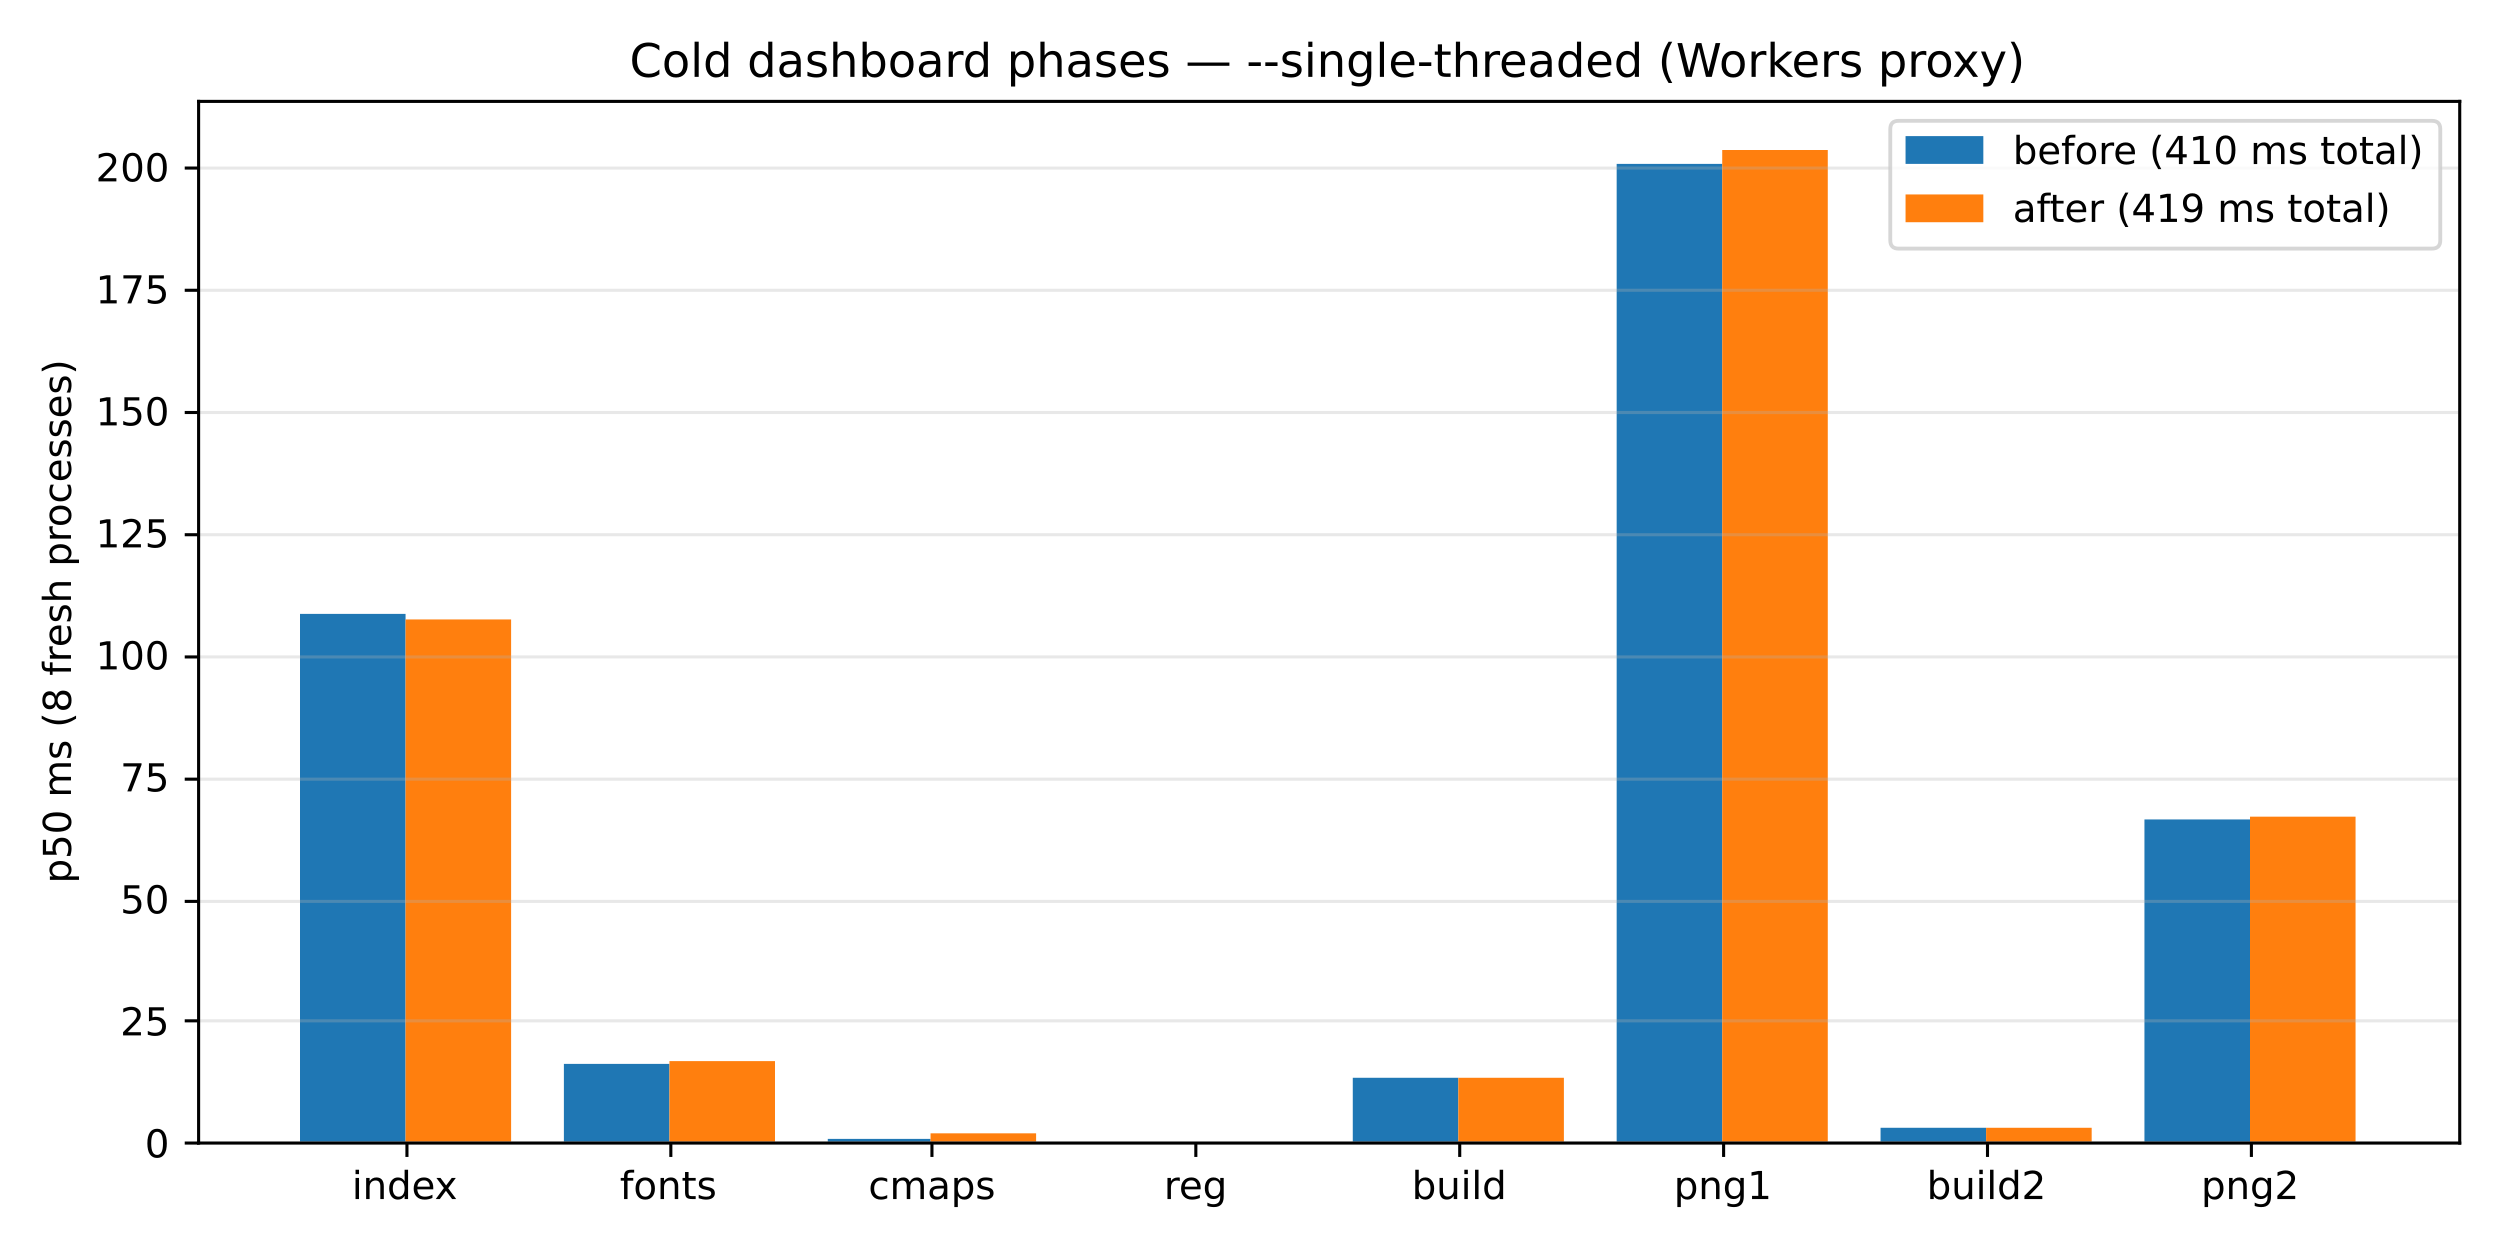
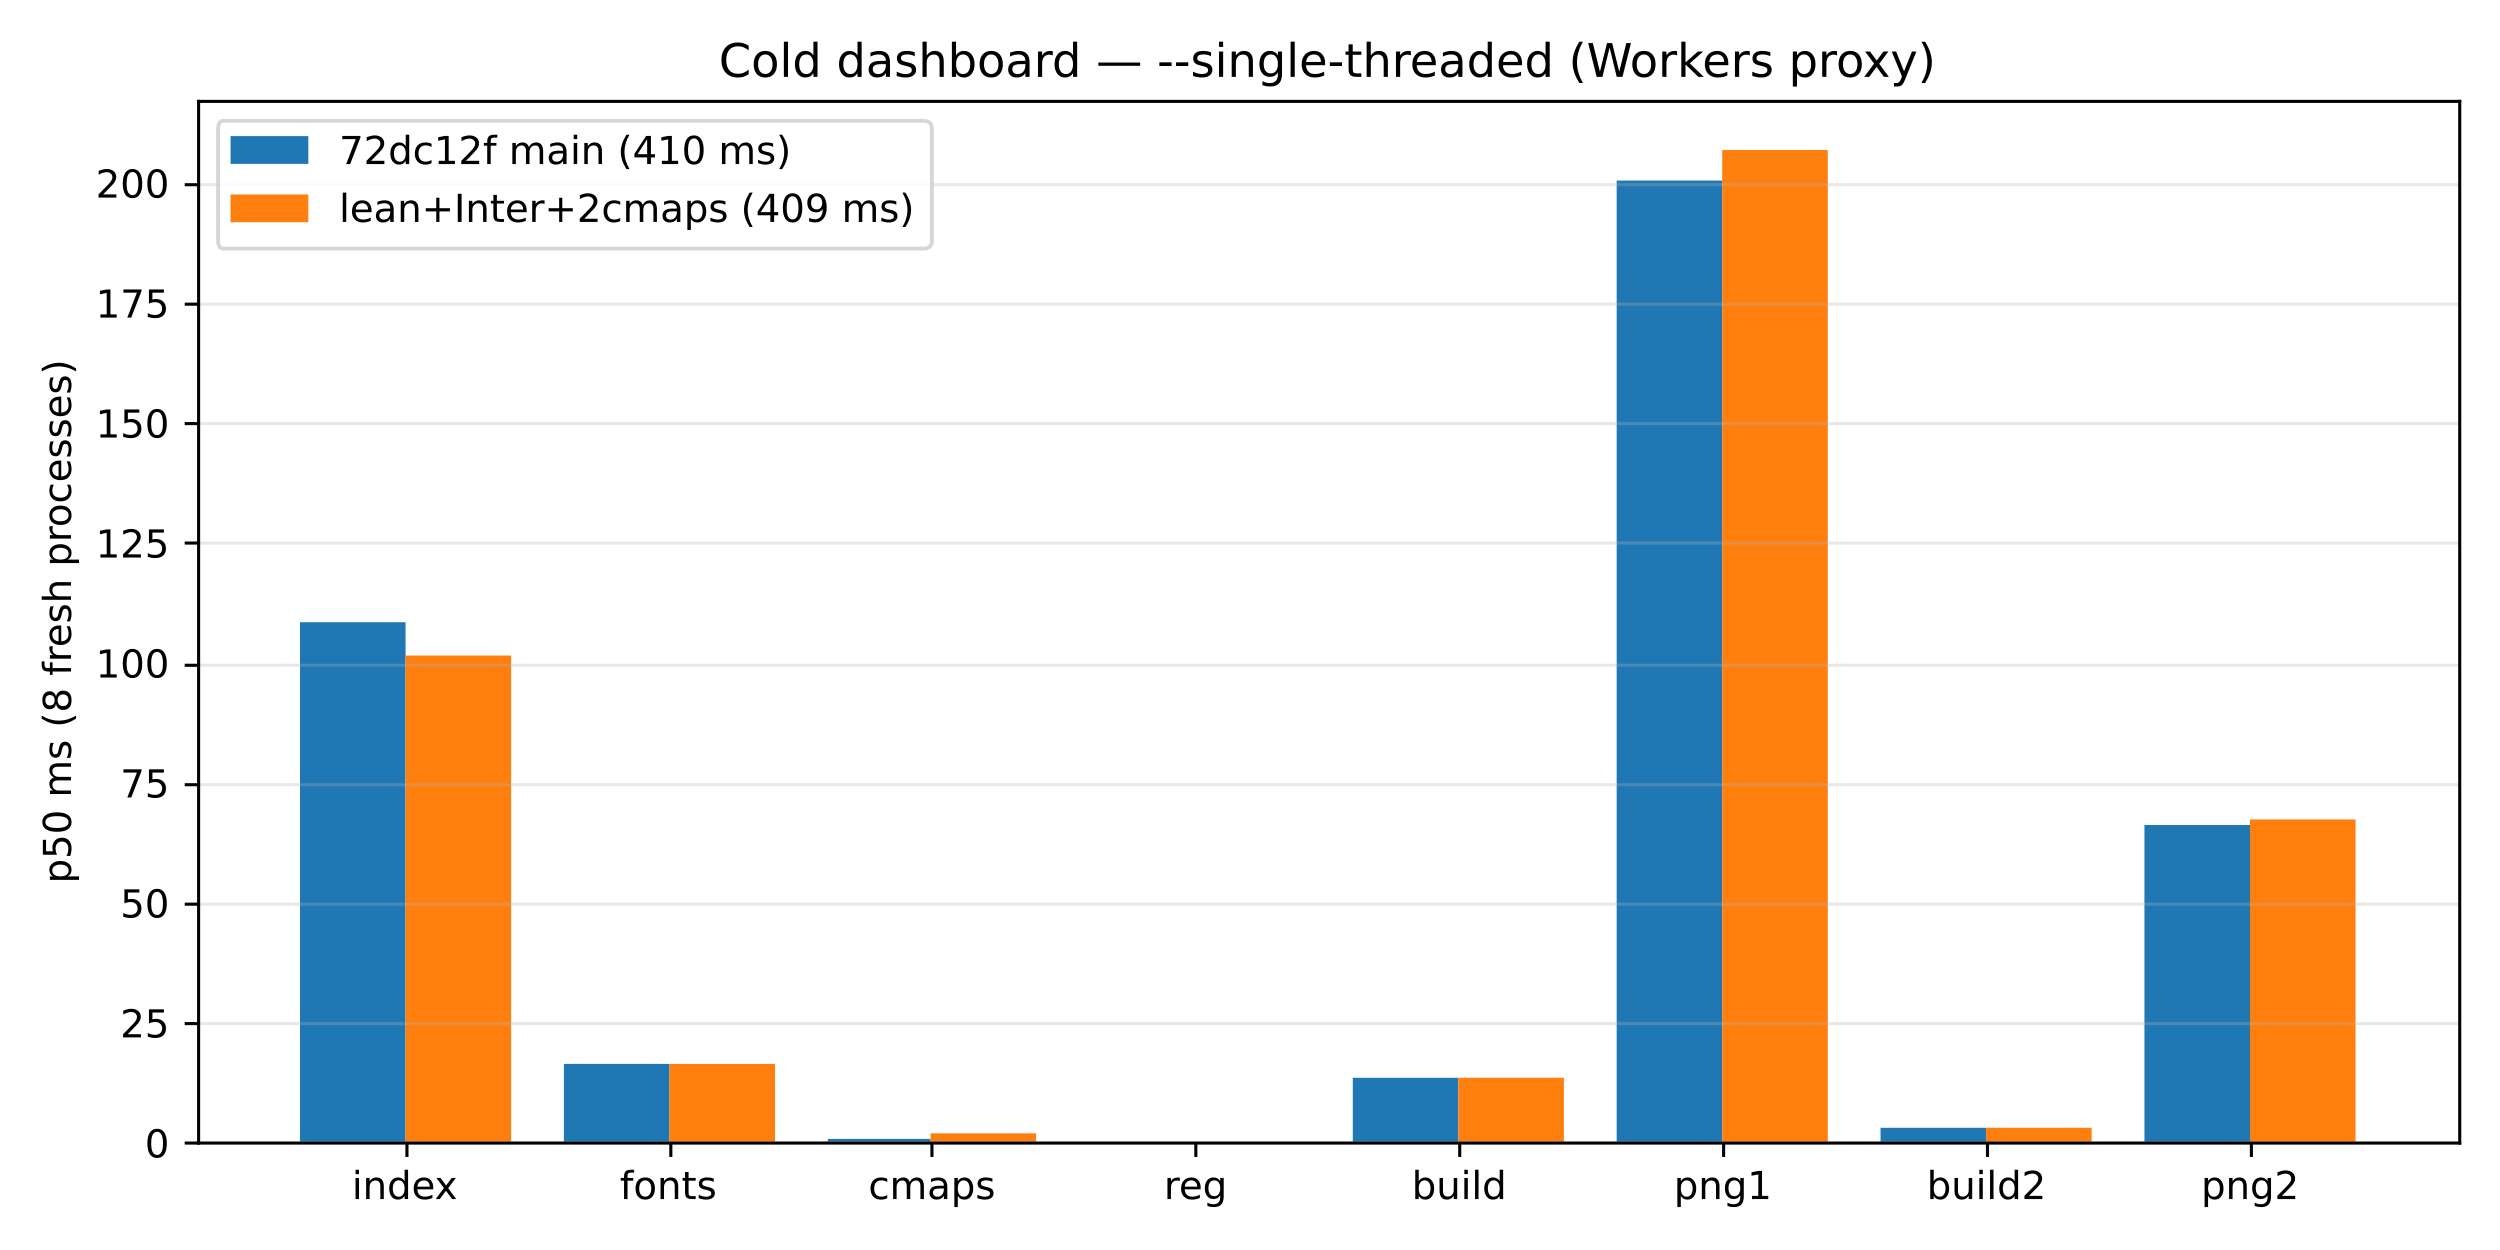
<svg xmlns="http://www.w3.org/2000/svg" width="900" height="450" viewBox="0 0 900 450">
  <rect width="900" height="450" fill="#ffffff" />
  <rect x="71" y="36" width="814" height="375" fill="#ffffff" stroke="none" />
  <clipPath id="c0">
    <rect x="70.698" y="36.005" width="814.302" height="375.384" />
  </clipPath>
  <g clip-path="url(#c0)" data-artist="artist/0/bar">
-     <rect x="108" y="221" width="38" height="190" fill="#1f77b4" stroke="none" />
+     <rect x="108" y="224" width="38" height="187" fill="#1f77b4" stroke="none" />
    <rect x="203" y="383" width="38" height="28" fill="#1f77b4" stroke="none" />
    <rect x="298" y="410" width="37" height="1" fill="#1f77b4" stroke="none" />
    <rect x="487" y="388" width="38" height="23" fill="#1f77b4" stroke="none" />
-     <rect x="582" y="59" width="38" height="352" fill="#1f77b4" stroke="none" />
+     <rect x="582" y="65" width="38" height="346" fill="#1f77b4" stroke="none" />
    <rect x="677" y="406" width="38" height="5" fill="#1f77b4" stroke="none" />
-     <rect x="772" y="295" width="38" height="116" fill="#1f77b4" stroke="none" />
+     <rect x="772" y="297" width="38" height="114" fill="#1f77b4" stroke="none" />
  </g>
  <clipPath id="c1">
    <rect x="70.698" y="36.005" width="814.302" height="375.384" />
  </clipPath>
  <g clip-path="url(#c1)" data-artist="artist/1/bar">
-     <rect x="146" y="223" width="38" height="188" fill="#ff7f0e" stroke="none" />
-     <rect x="241" y="382" width="38" height="29" fill="#ff7f0e" stroke="none" />
+     <rect x="146" y="236" width="38" height="175" fill="#ff7f0e" stroke="none" />
+     <rect x="241" y="383" width="38" height="28" fill="#ff7f0e" stroke="none" />
    <rect x="335" y="408" width="38" height="3" fill="#ff7f0e" stroke="none" />
    <rect x="525" y="388" width="38" height="23" fill="#ff7f0e" stroke="none" />
    <rect x="620" y="54" width="38" height="357" fill="#ff7f0e" stroke="none" />
    <rect x="715" y="406" width="38" height="5" fill="#ff7f0e" stroke="none" />
-     <rect x="810" y="294" width="38" height="117" fill="#ff7f0e" stroke="none" />
+     <rect x="810" y="295" width="38" height="116" fill="#ff7f0e" stroke="none" />
  </g>
  <text x="126.682" y="431.663" font-family="DejaVu Sans" font-size="13.889" fill="#000000">index</text>
  <text x="223.144" y="431.663" font-family="DejaVu Sans" font-size="13.889" fill="#000000">fonts</text>
  <text x="312.621" y="431.663" font-family="DejaVu Sans" font-size="13.889" fill="#000000">cmaps</text>
  <text x="419.021" y="431.663" font-family="DejaVu Sans" font-size="13.889" fill="#000000">reg</text>
  <text x="508.232" y="431.663" font-family="DejaVu Sans" font-size="13.889" fill="#000000">build</text>
  <text x="602.577" y="431.663" font-family="DejaVu Sans" font-size="13.889" fill="#000000">png1</text>
  <text x="693.624" y="431.663" font-family="DejaVu Sans" font-size="13.889" fill="#000000">build2</text>
  <text x="792.391" y="431.663" font-family="DejaVu Sans" font-size="13.889" fill="#000000">png2</text>
  <path d="M146.5 411.5 L146.5 416.5 M241.5 411.5 L241.5 416.5 M335.5 411.5 L335.5 416.5 M430.5 411.5 L430.5 416.5 M525.5 411.5 L525.5 416.5 M620.5 411.5 L620.5 416.5 M715.5 411.5 L715.5 416.5 M810.5 411.5 L810.5 416.5" fill="none" stroke="#000000" stroke-width="1.111" />
  <clipPath id="c2">
    <rect x="70.698" y="36.005" width="814.302" height="375.384" />
  </clipPath>
  <g clip-path="url(#c2)">
-     <path d="M71.5 411.5 L885.5 411.5 M71.5 367.5 L885.5 367.5 M71.5 324.5 L885.5 324.5 M71.5 280.5 L885.5 280.5 M71.5 236.5 L885.5 236.5 M71.5 192.5 L885.5 192.5 M71.5 148.5 L885.5 148.5 M71.5 104.5 L885.5 104.5 M71.5 60.5 L885.5 60.5" fill="none" stroke="#b0b0b0" stroke-width="1.111" stroke-opacity="0.3" stroke-linecap="square" stroke-linejoin="round" />
+     <path d="M71.5 411.5 L885.5 411.5 M71.5 368.5 L885.5 368.5 M71.5 325.5 L885.5 325.5 M71.5 282.5 L885.5 282.5 M71.5 239.5 L885.5 239.5 M71.5 195.5 L885.5 195.5 M71.5 152.5 L885.5 152.5 M71.5 109.5 L885.5 109.5 M71.5 66.5 L885.5 66.5" fill="none" stroke="#b0b0b0" stroke-width="1.111" stroke-opacity="0.3" stroke-linecap="square" stroke-linejoin="round" />
  </g>
  <text x="52.132" y="416.665" font-family="DejaVu Sans" font-size="13.889" fill="#000000">0</text>
-   <text x="43.288" y="372.745" font-family="DejaVu Sans" font-size="13.889" fill="#000000">25</text>
-   <text x="43.288" y="328.825" font-family="DejaVu Sans" font-size="13.889" fill="#000000">50</text>
-   <text x="43.288" y="284.905" font-family="DejaVu Sans" font-size="13.889" fill="#000000">75</text>
-   <text x="34.444" y="240.985" font-family="DejaVu Sans" font-size="13.889" fill="#000000">100</text>
-   <text x="34.444" y="197.065" font-family="DejaVu Sans" font-size="13.889" fill="#000000">125</text>
-   <text x="34.444" y="153.145" font-family="DejaVu Sans" font-size="13.889" fill="#000000">150</text>
-   <text x="34.444" y="109.225" font-family="DejaVu Sans" font-size="13.889" fill="#000000">175</text>
-   <text x="34.444" y="65.306" font-family="DejaVu Sans" font-size="13.889" fill="#000000">200</text>
-   <path d="M71.5 411.5 L66.5 411.5 M71.5 367.5 L66.5 367.5 M71.5 324.5 L66.5 324.5 M71.5 280.5 L66.5 280.5 M71.5 236.5 L66.5 236.5 M71.5 192.5 L66.5 192.5 M71.5 148.5 L66.5 148.5 M71.5 104.5 L66.5 104.5 M71.5 60.5 L66.5 60.5" fill="none" stroke="#000000" stroke-width="1.111" />
+   <text x="43.288" y="373.475" font-family="DejaVu Sans" font-size="13.889" fill="#000000">25</text>
+   <text x="43.288" y="330.285" font-family="DejaVu Sans" font-size="13.889" fill="#000000">50</text>
+   <text x="43.288" y="287.096" font-family="DejaVu Sans" font-size="13.889" fill="#000000">75</text>
+   <text x="34.444" y="243.906" font-family="DejaVu Sans" font-size="13.889" fill="#000000">100</text>
+   <text x="34.444" y="200.716" font-family="DejaVu Sans" font-size="13.889" fill="#000000">125</text>
+   <text x="34.444" y="157.526" font-family="DejaVu Sans" font-size="13.889" fill="#000000">150</text>
+   <text x="34.444" y="114.336" font-family="DejaVu Sans" font-size="13.889" fill="#000000">175</text>
+   <text x="34.444" y="71.146" font-family="DejaVu Sans" font-size="13.889" fill="#000000">200</text>
+   <path d="M71.5 411.5 L66.5 411.5 M71.5 368.5 L66.5 368.5 M71.5 325.5 L66.5 325.5 M71.5 282.5 L66.5 282.5 M71.5 239.5 L66.5 239.5 M71.5 195.5 L66.5 195.5 M71.5 152.5 L66.5 152.5 M71.5 109.5 L66.5 109.5 M71.5 66.5 L66.5 66.5" fill="none" stroke="#000000" stroke-width="1.111" />
  <path d="M71.5 411.5 L71.5 36.5" fill="none" stroke="#000000" stroke-width="1.111" stroke-linecap="square" />
  <path d="M885.5 411.5 L885.5 36.5" fill="none" stroke="#000000" stroke-width="1.111" stroke-linecap="square" />
  <path d="M71.5 411.5 L885.5 411.5" fill="none" stroke="#000000" stroke-width="1.111" stroke-linecap="square" />
  <path d="M71.5 36.5 L885.5 36.5" fill="none" stroke="#000000" stroke-width="1.111" stroke-linecap="square" />
  <text x="25.552" y="318.017" font-family="DejaVu Sans" font-size="13.889" fill="#000000" transform="rotate(-90 25.5523 318.0174)">p50 ms (8 fresh processes)</text>
-   <text x="226.638" y="27.672" font-family="DejaVu Sans" font-size="16.667" fill="#000000">Cold dashboard phases — --single-threaded (Workers proxy)</text>
-   <path d="M683.5 89.5 L875.5 89.5 Q878.5 89.5 878.5 86.5 L878.5 46.5 Q878.5 43.5 875.5 43.5 L683.5 43.5 Q680.5 43.5 680.5 46.5 L680.5 86.5 Q680.5 89.5 683.5 89.5 Z" fill="#ffffff" fill-opacity="0.8" stroke="#cccccc" stroke-width="1.389" stroke-opacity="0.8" />
-   <rect x="686" y="49" width="28" height="10" fill="#1f77b4" stroke="none" />
-   <text x="724.625" y="59.057" font-family="DejaVu Sans" font-size="13.889" fill="#000000">before (410 ms total)</text>
-   <rect x="686" y="70" width="28" height="10" fill="#ff7f0e" stroke="none" />
-   <text x="724.625" y="79.891" font-family="DejaVu Sans" font-size="13.889" fill="#000000">after (419 ms total)</text>
+   <text x="258.779" y="27.672" font-family="DejaVu Sans" font-size="16.667" fill="#000000">Cold dashboard — --single-threaded (Workers proxy)</text>
+   <path d="M80.5 89.5 L332.5 89.5 Q335.5 89.5 335.5 86.5 L335.5 46.5 Q335.5 43.5 332.5 43.5 L80.5 43.5 Q78.5 43.5 78.5 46.5 L78.5 86.5 Q78.5 89.5 80.5 89.5 Z" fill="#ffffff" fill-opacity="0.8" stroke="#cccccc" stroke-width="1.389" stroke-opacity="0.8" />
+   <rect x="83" y="49" width="28" height="10" fill="#1f77b4" stroke="none" />
+   <text x="122.087" y="59.057" font-family="DejaVu Sans" font-size="13.889" fill="#000000">72dc12f main (410 ms)</text>
+   <rect x="83" y="70" width="28" height="10" fill="#ff7f0e" stroke="none" />
+   <text x="122.087" y="79.891" font-family="DejaVu Sans" font-size="13.889" fill="#000000">lean+Inter+2cmaps (409 ms)</text>
</svg>
